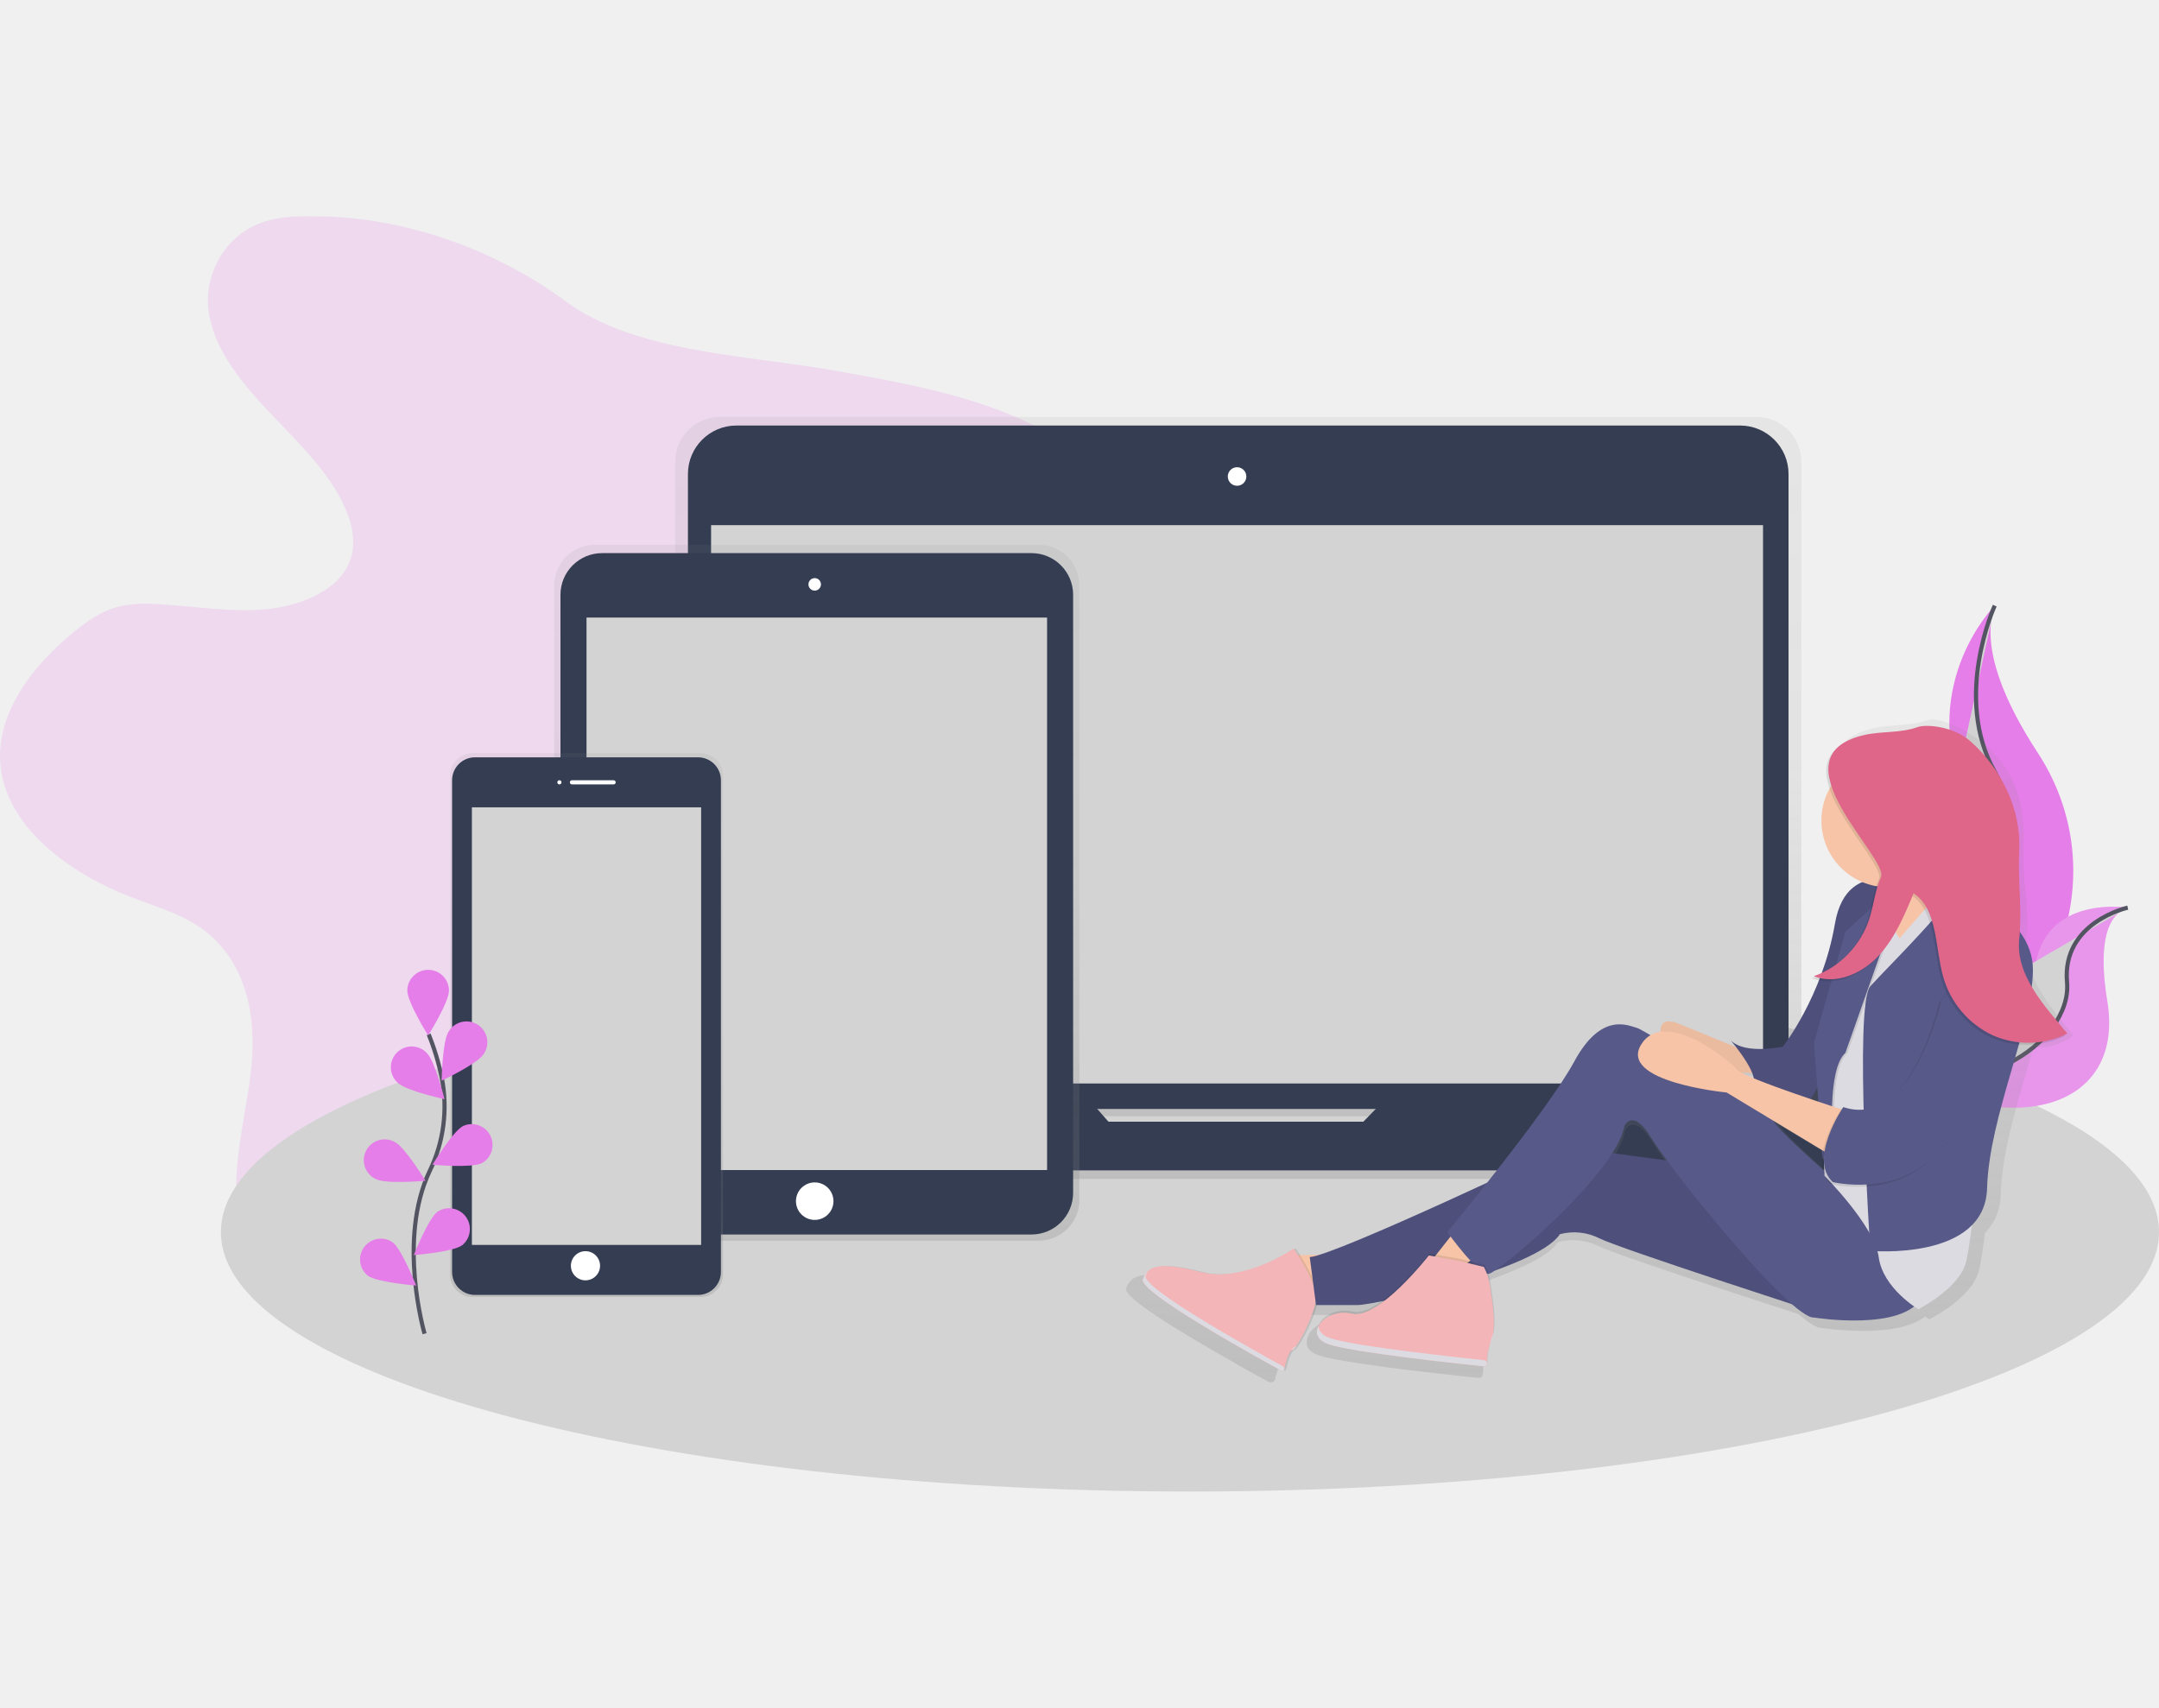
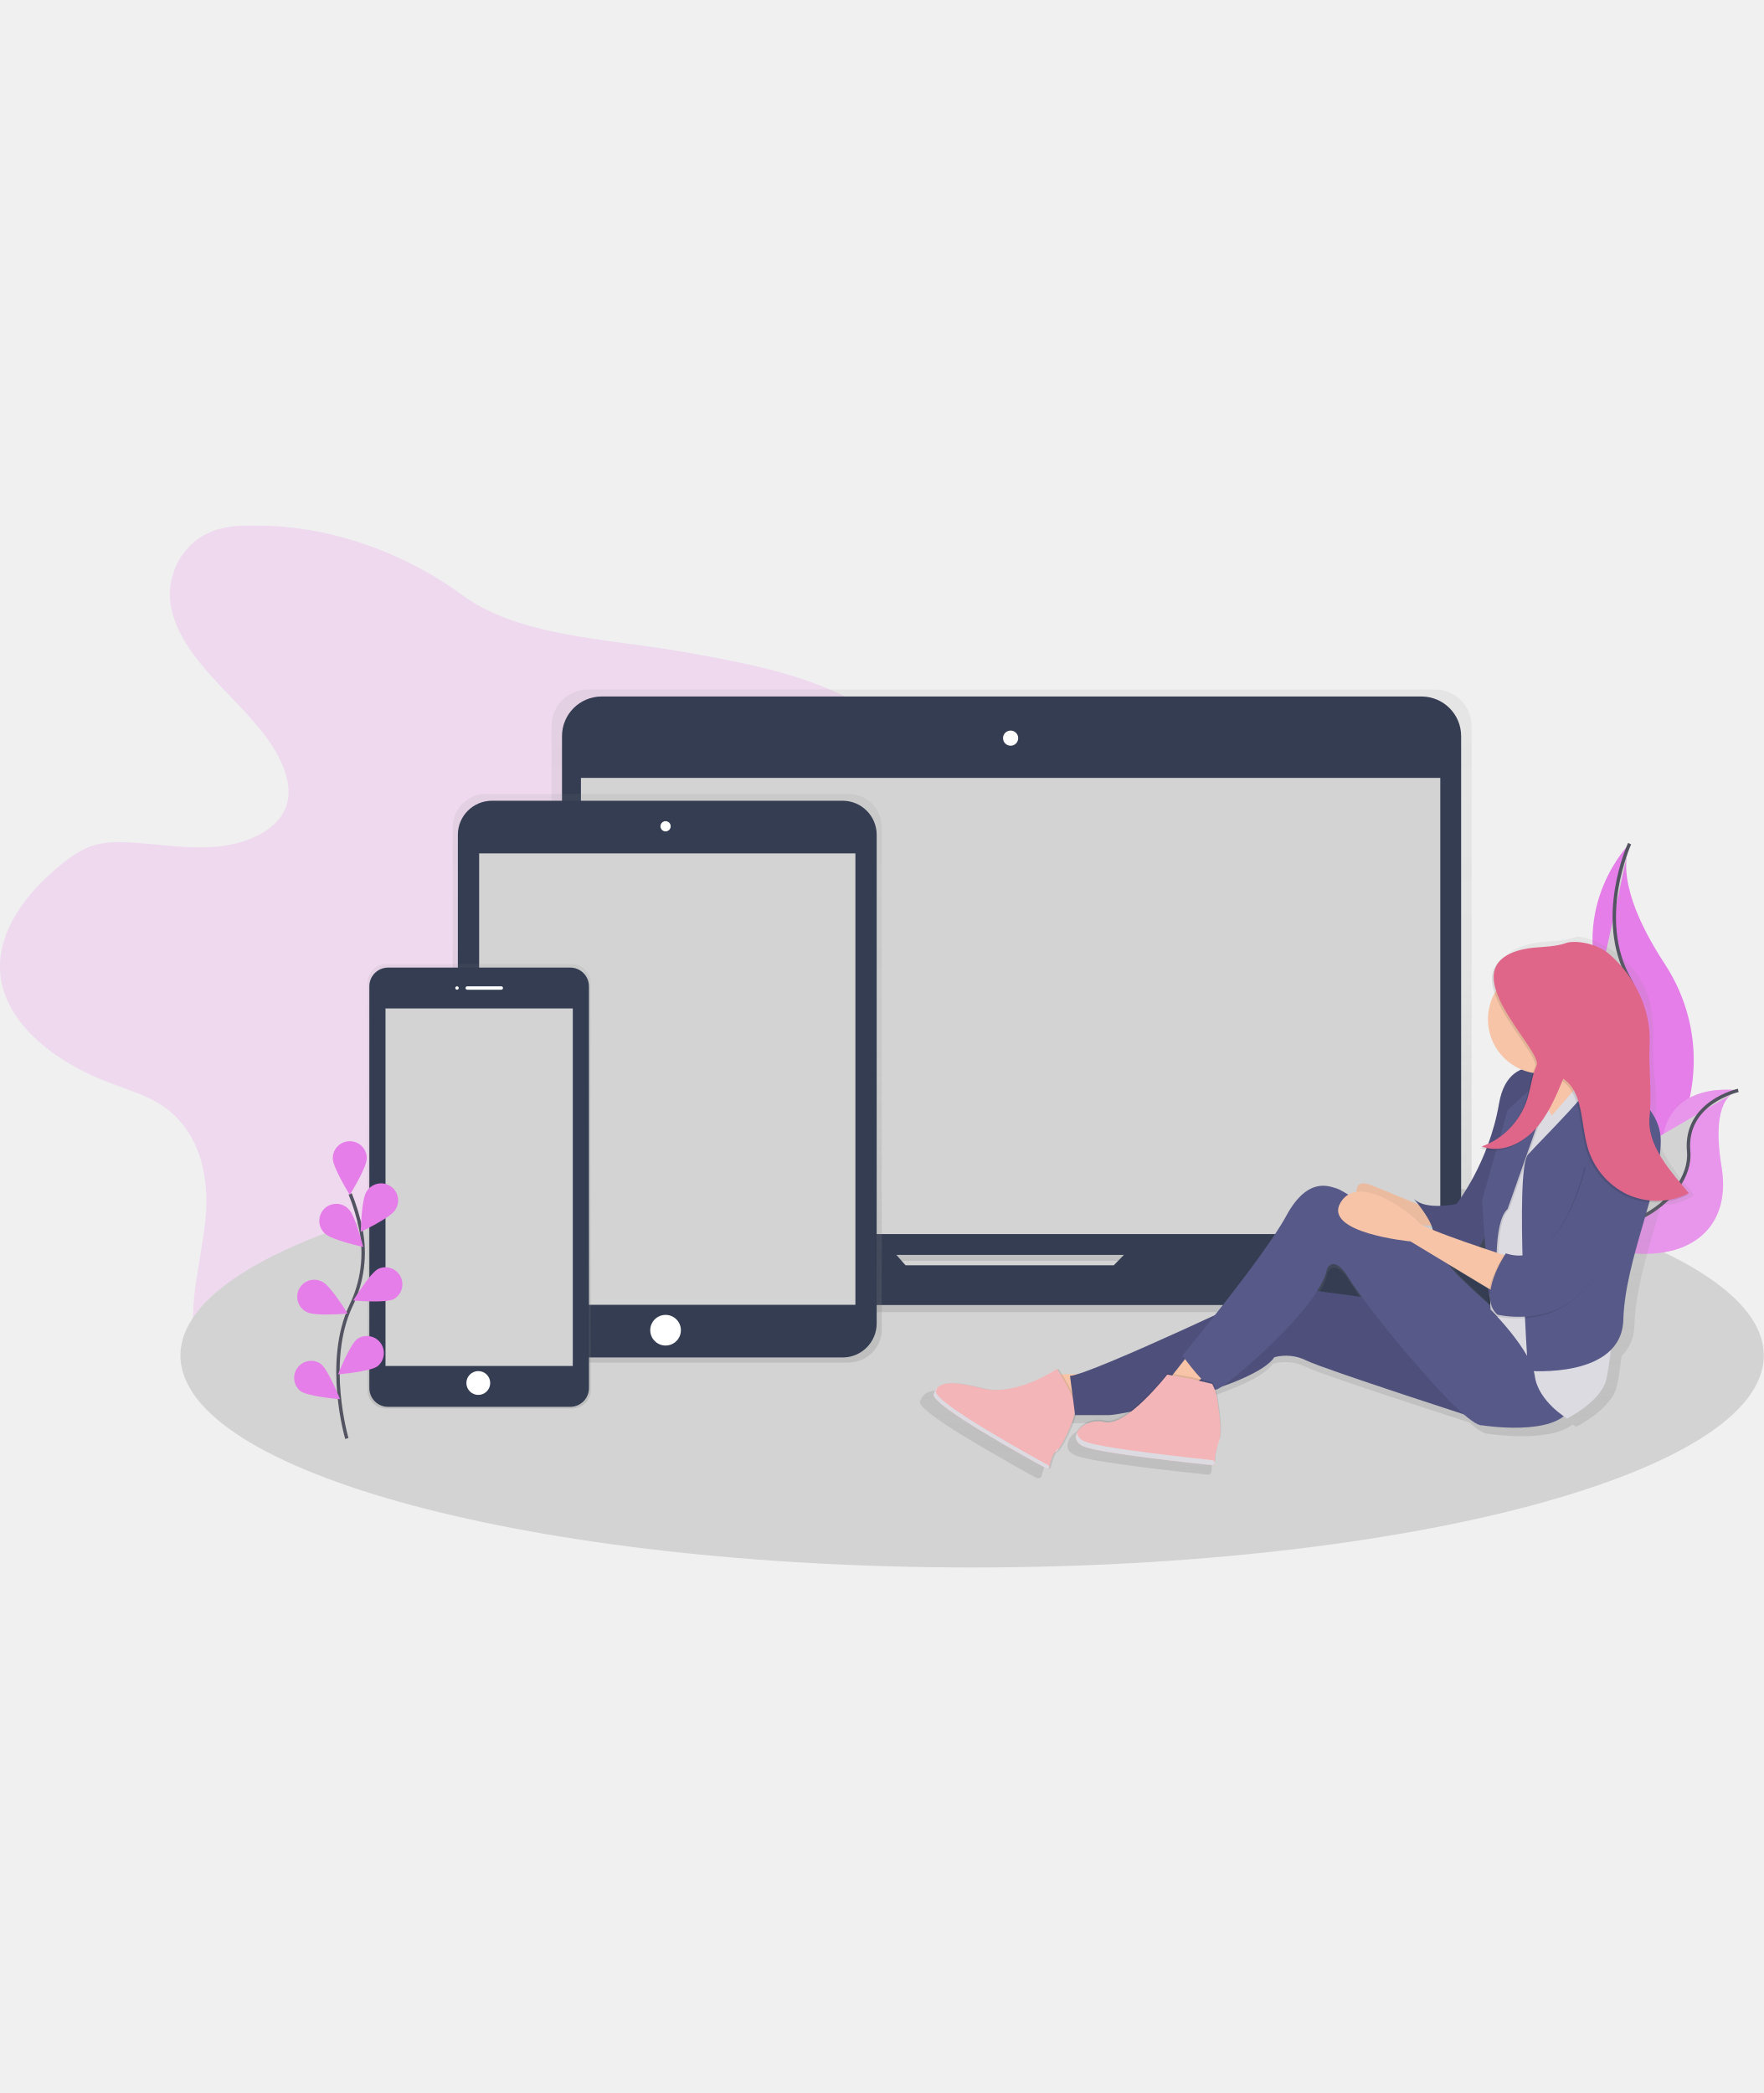
- <svg xmlns="http://www.w3.org/2000/svg" xmlns:xlink="http://www.w3.org/1999/xlink" id="0315a8ac-3017-4957-93c4-92e478eebb20" data-name="Layer 1" width="900" height="712" viewBox="0 0 1036 612">
+ <svg xmlns="http://www.w3.org/2000/svg" xmlns:xlink="http://www.w3.org/1999/xlink" id="0315a8ac-3017-4957-93c4-92e478eebb20" data-name="Layer 1" width="600" height="712" viewBox="0 0 1036 612">
  <defs>
    <linearGradient id="deacd444-d5db-4c24-9492-02e57292be3c" x1="675.05" y1="606.02" x2="675.05" y2="240.27" gradientUnits="userSpaceOnUse">
      <stop offset="0" stop-color="gray" stop-opacity="0.25" />
      <stop offset="0.54" stop-color="gray" stop-opacity="0.12" />
      <stop offset="1" stop-color="gray" stop-opacity="0.1" />
    </linearGradient>
    <linearGradient id="a1de9c2c-a914-4f57-a703-6b671b828453" x1="473.94" y1="635.65" x2="473.94" y2="301.65" xlink:href="#deacd444-d5db-4c24-9492-02e57292be3c" />
    <linearGradient id="33ead0d0-8f65-4117-bca2-44ecb419ecb0" x1="363.44" y1="662.65" x2="363.44" y2="401.65" xlink:href="#deacd444-d5db-4c24-9492-02e57292be3c" />
    <linearGradient id="9a5964b5-9011-4675-8f60-8033350848c0" x1="849.68" y1="703.66" x2="849.68" y2="385.5" xlink:href="#deacd444-d5db-4c24-9492-02e57292be3c" />
  </defs>
  <path d="M233.4,144.07c-8.06-.23-16.32,0-23.88,2.32-20.57,6.32-30.32,27-27.15,44.87s16.21,33.44,29.74,47.67,28.19,28.3,35.61,45.31c3.7,8.49,5.43,18,1.67,26.48-5.8,13.07-23.29,20.37-40.08,21.89s-33.65-1.44-50.5-2.43c-7.07-.41-14.34-.46-21,1.45-7.31,2.08-13.4,6.33-19,10.76-21.85,17.38-39.34,41.09-36.51,66,3.2,28.23,31.74,50.54,63,62.51,10.35,4,21.3,7.18,30.41,12.84,24,14.93,29.39,42.93,27,67.64s-10.53,49.45-6,73.94c5.33,28.49,28.92,54.23,60.74,66.25,28.35,10.71,63.83,10,89-5.11,12.27-7.38,21.55-17.63,29.62-28.23a227.74,227.74,0,0,0,29.45-51c3.51-8.49,6.81-17.62,15-23.52,5-3.63,11.48-5.66,17.89-7.24,19.32-4.76,39.67-6.06,59.17-10.3S536.7,554,547.3,539.9c15-20,8-45.62,8.07-69.14.12-53.66,39.11-101.69,53.5-154,4.7-17.09,6.45-36-4.05-51.25-7.13-10.35-19.16-17.82-31.8-23.59-27.81-12.69-59.42-18.34-90.51-23.84-43.21-7.64-95.68-8.63-129.17-33.35C321.2,161,277.23,144.07,233.4,144.07Z" transform="translate(-82 -144)" fill="#e57ee8" opacity="0.2" />
  <ellipse cx="571" cy="487.48" rx="465" ry="124.52" fill="#d3d3d3" />
  <path d="M1039.18,330.86s-35.83,35.83-15.6,89S988.9,561.45,988.9,561.45s.59-.09,1.68-.28c73.59-13,110.16-97.16,69.24-159.69C1044.61,378.24,1032.12,351,1039.18,330.86Z" transform="translate(-82 -144)" fill="#e57ee8" />
  <path d="M1039.18,330.86s-20.23,43.92,0,79.75S1042.65,547,988.9,561.45" transform="translate(-82 -144)" fill="#d3d3d3" stroke="#535461" stroke-miterlimit="10" stroke-width="2" />
  <path d="M1103,475.79s-40.89-6.51-44.61,30.13-78.62,41.72-78.62,41.72l1.4.93c61.84,40.59,121,25.86,112-28C1089.9,500.49,1090.17,480.36,1103,475.79Z" transform="translate(-82 -144)" fill="#e57ee8" />
  <path d="M1103,475.79s-40.89-6.51-44.61,30.13-78.62,41.72-78.62,41.72l1.4.93c61.84,40.59,121,25.86,112-28C1089.9,500.49,1090.17,480.36,1103,475.79Z" transform="translate(-82 -144)" fill="#f5f5f5" opacity="0.2" />
  <path d="M1103,475.79s-31.74,7-29.13,35.82-47.13,63.45-94.1,36" transform="translate(-82 -144)" fill="#d3d3d3" stroke="#535461" stroke-miterlimit="10" stroke-width="2" />
  <path d="M1008.37,563.92H944.13a21.42,21.42,0,0,0,2.24-9.57V261.79a21.51,21.51,0,0,0-21.51-21.51H427.52A21.51,21.51,0,0,0,406,261.79V554.36a21.42,21.42,0,0,0,2.24,9.57H341.73a5.69,5.69,0,0,0-5.69,5.69v4.59A31.82,31.82,0,0,0,367.86,606H982.24a31.82,31.82,0,0,0,31.82-31.82v-4.59A5.69,5.69,0,0,0,1008.37,563.92Zm-395.89,18.2L607,575.87H743.72l-6.1,6.26Z" transform="translate(-82 -144)" fill="url(#deacd444-d5db-4c24-9492-02e57292be3c)" />
  <rect x="330.11" y="100.42" width="528.12" height="327.99" rx="23.26" ry="23.26" fill="#343d52" />
  <rect x="341.22" y="148.23" width="504.77" height="267.95" fill="#d3d3d3" />
  <circle cx="593.61" cy="124.88" r="4.45" fill="#fff" />
  <path d="M753.55,560.73,736.2,578.52H613.9l-15.67-17.79H349.29a5.56,5.56,0,0,0-5.56,5.56v4.48a31.1,31.1,0,0,0,31.1,31.1H975.28a31.1,31.1,0,0,0,31.1-31.1v-4.48a5.56,5.56,0,0,0-5.56-5.56Z" transform="translate(-82 -144)" fill="#343d52" />
  <path d="M580.41,301.65H367.48a19.51,19.51,0,0,0-19.53,19.48v295a19.51,19.51,0,0,0,19.53,19.48H580.41a19.51,19.51,0,0,0,19.53-19.48v-295A19.51,19.51,0,0,0,580.41,301.65Z" transform="translate(-82 -144)" fill="url(#a1de9c2c-a914-4f57-a703-6b671b828453)" />
  <rect x="268.94" y="161.65" width="246" height="327" rx="20" ry="20" fill="#343d52" />
  <rect x="281.44" y="192.58" width="221" height="265.14" fill="#d3d3d3" />
  <circle cx="390.94" cy="176.65" r="3" fill="#fff" />
  <circle cx="390.94" cy="472.65" r="9" fill="#fff" />
  <path d="M418.11,401.65H308.78a10.81,10.81,0,0,0-10.83,10.79V651.86a10.81,10.81,0,0,0,10.83,10.79H418.11a10.81,10.81,0,0,0,10.83-10.79V412.44A10.81,10.81,0,0,0,418.11,401.65Z" transform="translate(-82 -144)" fill="url(#33ead0d0-8f65-4117-bca2-44ecb419ecb0)" />
  <rect x="216.94" y="259.65" width="129" height="258" rx="11" ry="11" fill="#343d52" />
  <rect x="226.44" y="283.65" width="110" height="210" fill="#d3d3d3 " />
  <circle cx="268.44" cy="271.65" r="1" fill="#fff" />
  <rect x="273.44" y="270.65" width="22" height="2" rx="1" ry="1" fill="#fff" />
  <circle cx="280.94" cy="503.65" r="7" fill="#fff" />
  <path d="M285.73,680.25s-13.26-45,2.49-78.14A71.09,71.09,0,0,0,294,557.5a119.57,119.57,0,0,0-6.31-20.93" transform="translate(-82 -144)" fill="none" stroke="#535461" stroke-miterlimit="10" stroke-width="2" />
  <path d="M297.45,515.63c0,5.52-10,21.51-10,21.51s-10-16-10-21.51a10,10,0,0,1,20,0Z" transform="translate(-82 -144)" fill="#e57ee8" />
  <path d="M314,546.19c-3,4.63-20.08,12.63-20.08,12.63s.31-18.86,3.31-23.49A10,10,0,1,1,314,546.19Z" transform="translate(-82 -144)" fill="#e57ee8" />
  <path d="M313.24,598.4c-4.93,2.48-23.71.77-23.71.77s9.79-16.12,14.71-18.6a10,10,0,0,1,9,17.84Z" transform="translate(-82 -144)" fill="#e57ee8" />
  <path d="M303.8,637.79c-4.44,3.28-23.24,4.76-23.24,4.76s6.92-17.54,11.36-20.82a10,10,0,0,1,11.88,16.06Z" transform="translate(-82 -144)" fill="#e57ee8" />
  <path d="M272.91,559.89c4,3.84,22.39,7.83,22.39,7.83s-4.51-18.31-8.47-22.15a10,10,0,1,0-13.92,14.33Z" transform="translate(-82 -144)" fill="#e57ee8" />
  <path d="M262.45,606.09c4.93,2.48,23.71.77,23.71.77s-9.79-16.12-14.71-18.6a10,10,0,1,0-9,17.84Z" transform="translate(-82 -144)" fill="#e57ee8" />
  <path d="M258.45,652.39c4.44,3.28,23.24,4.76,23.24,4.76s-6.92-17.54-11.36-20.82a10,10,0,0,0-11.88,16.06Z" transform="translate(-82 -144)" fill="#e57ee8" />
  <path d="M1077,537.1c-11.07-13.43-24.48-28.86-22.6-46.73,1.52-14.47-2.12-27.85-1.4-42.37,1-20.63-3.14-36.78-18-50-8.68-7.73-23.19-13.8-27.51-12.25-8.56,3.06-17.9,1.89-26.71,4-6.69,1.56-11.14,4-13.9,7-5.55,5-5.64,12-3.11,19.45A32.85,32.85,0,0,0,980,462.28c-6.17,2.58-11.5,8.52-13.58,20.58a140.68,140.68,0,0,1-6.53,24.31,39.51,39.51,0,0,1-4,1.61c.3.12.61.2.91.31-.65.25-1.29.5-2,.72a21.21,21.21,0,0,0,3.65,1.06c-8,20.21-18,32.73-18,32.73s-18.65,4.12-25.9-3.09c0,0,1.18,1.38,2.78,3.45-7.09-2.94-18.73-7.74-28.68-11.69-7.22-2.87-9.07,0-9,4a13.32,13.32,0,0,0-5,1.68,48.67,48.67,0,0,0-6.69-3.6c-4.14-1-17.61-8.24-31.08,16.47-7.84,14.37-27.94,40.6-43.39,60-30.05,13.82-69.17,31.32-83.71,35.72h-9.32c-1.22-2-2.07-3.26-2.07-3.26l-.72.48-.31-.48s-18.3,12.67-36.88,12.77a35,35,0,0,1-7.84-1c-8.54-2.15-14.56-3.11-18.86-3-5.09-.09-8,1.12-9.76,3.4h0a8.94,8.94,0,0,0-.65.94v0a11.05,11.05,0,0,0-.54,1l0,0c-.16.36-.32.74-.46,1.13a2.32,2.32,0,0,0,.58,1.95,10.42,10.42,0,0,0,.81,1l.52.56c2.34,2.42,6.6,5.63,11.9,9.21,1.53,1,3.15,2.1,4.84,3.19l3.21,2,2.87,1.79,1.15.71,1.28.78,2.29,1.39,1.36.82,2.57,1.53,2.08,1.23c5.44,3.21,10.86,6.32,15.75,9.08L677,695.8l.33.18,2.2,1.23,3.8,2.11,2.61,1.44,1.22.67,1.31.72.26.14,2.28,1.24a3.3,3.3,0,0,0,2.66-.72c.66-2.8,2.27-8.8,4-9.26S706.89,680,709,671.24h20.22a89.13,89.13,0,0,0,11.84-1.82c-5.22,3.72-10.39,6.06-14.41,5.06-8.5-2.11-16.55,3.07-17.36,8.18,0,.11-.07.21-.1.32s-.05.21-.07.31-.06.25-.08.38,0,.21,0,.32,0,.25,0,.38,0,.21,0,.31,0,.26,0,.39,0,.2,0,.3.06.27.1.41,0,.18.07.26a5,5,0,0,0,.22.53l.05.13a5.38,5.38,0,0,0,.38.63l.16.21c.1.14.21.28.33.41l.23.23c.12.12.25.24.38.36l.28.23.45.33.33.22.54.32.36.19.68.32.34.15c.36.15.74.29,1.15.42.65.21,1.42.43,2.29.65l.87.21,1.27.29.67.15q1.3.28,2.76.56l1.35.25,1.1.2,2.53.44c1.58.27,3.23.54,5,.8l4.36.66,5.68.81,1.26.17,2,.28,2.93.39,2,.26h0l5.19.66,1.62.2,3.27.4c4.3.52,8.46,1,12.29,1.43l4.43.5,2.24.25,1,.1,2.68.29,1.49.16,1.84.19,2.59.27.28,0,1.66.17h0a1.51,1.51,0,0,0,1.67-1.47v0h0c0-.05,0-.11,0-.17a1.46,1.46,0,0,0,.24-.78,34,34,0,0,1,.93-7.32c.11-.41.24-.83.38-1.25l.16-.48c.18-.51.36-1,.57-1.55a11.12,11.12,0,0,0,.39-1.14c0-.12.07-.24.11-.37s.1-.41.14-.62c2.08-7.11-.43-20.37-1.15-25.58a27.77,27.77,0,0,0-1.14-4.9,2,2,0,0,0,.39,0,11.79,11.79,0,0,0,3-1.63c15.28-5.45,28.16-11.68,32.23-17.92a27.91,27.91,0,0,1,19.68,2.06c7.91,3.93,67.75,23.46,95.61,32.48,5,4.31,8.92,6.83,11.09,6.64,0,0,35.47,5.74,49.73-5.46,1.27.88,2.07,1.35,2.07,1.35s20.72-10.29,23.83-23.68c1-4.34,1.91-10.74,2.84-17.82a25.91,25.91,0,0,0,7.52-18.21c.65-22.48,9.36-48.16,15.82-71,7.84.62,10.87-.86,18.06-4.41l-.32-.41C1076.1,537.52,1076.55,537.32,1077,537.1ZM958.21,570.77l-4-1.33a33,33,0,0,0,3.45-5.74Zm-22.29,9.46,24,14.4.21,2.93a21,21,0,0,0,.2,6.7C949.75,594.86,937.37,583.45,935.91,580.22Zm-9.8-21c-2.62-1.08-4.79-2.06-6.28-2.87,2,.14,3.9.26,5.56.35A12.44,12.44,0,0,1,926.12,559.23Zm-64.28,23.47s4.14-9.26,13.47,6.18c1.45,2.4,4.12,6.22,7.65,10.95L855.8,596.2C859,591.24,861.15,586.63,861.84,582.71Z" transform="translate(-82 -144)" fill="url(#9a5964b5-9011-4675-8f60-8033350848c0)" />
  <path d="M921.5,545.5s-19-8-34-14-6,14-6,14,25,7,25,8,21,2,21,2Z" transform="translate(-82 -144)" fill="#f7c4a7" />
  <path d="M921.5,545.5s-19-8-34-14-6,14-6,14,25,7,25,8,21,2,21,2Z" transform="translate(-82 -144)" opacity="0.05" />
  <path d="M1002.5,466.5s-34-18-40,17-25,59-25,59-18,4-25-3c0,0,17,20,9,22,0,0,18,13,26,9s14-31,17-38S978.5,464.5,1002.5,466.5Z" transform="translate(-82 -144)" fill="#575988" />
  <path d="M1002.5,466.5s-34-18-40,17-25,59-25,59-18,4-25-3c0,0,17,20,9,22,0,0,18,13,26,9s14-31,17-38S978.5,464.5,1002.5,466.5Z" transform="translate(-82 -144)" opacity="0.1" />
  <path d="M983.5,454.5s21,24,22,44,24-21,26-22-20-35-22-46S983.5,454.5,983.5,454.5Z" transform="translate(-82 -144)" fill="#f7c4a7" />
  <polygon points="916 320.75 902.75 332.75 909 358 926 342 924 326 916 320.75" fill="#f7c4a7" />
  <polygon points="639.5 498.5 616.5 498.5 625.5 520.5 647.5 514.5 639.5 498.5" fill="#f7c4a7" />
  <path d="M703.82,639.33S680,655.92,659.65,650.76s-25.88-3.23-28.25,3.43c-2.19,6.13,56.84,38.55,66.25,43.67a1.08,1.08,0,0,0,1.57-.7c.64-2.72,2.19-8.55,3.85-9,2.16-.58,12-19,11.46-26.24S703.82,639.33,703.82,639.33Z" transform="translate(-82 -144)" opacity="0.1" />
  <path d="M702.82,639.33S679,655.92,658.65,650.76s-25.88-3.23-28.25,3.43c-2.19,6.13,56.84,38.55,66.25,43.67a1.08,1.08,0,0,0,1.57-.7c.64-2.72,2.19-8.55,3.85-9,2.16-.58,12-19,11.46-26.24S702.82,639.33,702.82,639.33Z" transform="translate(-82 -144)" fill="#f3b5b7" />
  <path d="M899.5,599.5l-67-9s-109,52-122,53l3,23h20c8,0,86-17,97-34a26.78,26.78,0,0,1,19,2c10,5,106,36,106,36Z" transform="translate(-82 -144)" fill="#575988" />
  <path d="M899.5,599.5l-67-9s-109,52-122,53l3,23h20c8,0,86-17,97-34a26.78,26.78,0,0,1,19,2c10,5,106,36,106,36Z" transform="translate(-82 -144)" opacity="0.1" />
  <polygon points="698.5 486.5 687.5 500.5 698.5 506.5 714.5 494.5 698.5 486.5" fill="#f7c4a7" />
  <path d="M971.5,614.5s-36-30.82-38.49-36.41S871.5,534.5,867.5,533.5s-17-8-30,16-61,82-61,82,15,21,20,20,61-48,65-71c0,0,4-9,13,6s67,87,78,86c0,0,43,7,52-10S971.5,614.5,971.5,614.5Z" transform="translate(-82 -144)" fill="#575988" />
  <path d="M992,468s-12.5,5.5-13.5,28.5-23,62-23,62l2,46s24,24,26,39,19,25,19,25,20-10,23-23,5-45,10-57,2-87,2-87l-15-26-8-9-21,24S982,475,992,468Z" transform="translate(-82 -144)" fill="#dddbe2" />
  <path d="M962.5,589.5s-3-36,6-44l18-51S993,470,992,468s-23.5,19.5-23.5,19.5l-15,53,4,56Z" transform="translate(-82 -144)" opacity="0.1" />
  <path d="M961.5,589.5s-3-36,6-44l18-51s7-25,6-27-24,20-24,20l-15,53,4,56Z" transform="translate(-82 -144)" fill="#575988" />
  <path d="M968.5,573.5s-50-16-53-20-35-30-46-12,41,23,41,23l53,32Z" transform="translate(-82 -144)" fill="#f7c4a7" />
  <path d="M782.67,644.41l-14.8-2.66S743.63,672.8,731,669.65s-24.25,10.44-10.91,14.8c12.05,3.94,64.09,9.45,74,10.47a1.46,1.46,0,0,0,1.61-1.42A31.84,31.84,0,0,1,798,682.23c2.67-6.55,0-20.62-.74-26a25.83,25.83,0,0,0-2.91-9Z" transform="translate(-82 -144)" opacity="0.1" />
  <path d="M782.42,645.38l-14.8-2.66s-24.24,31.05-36.85,27.91-24.25,10.44-10.91,14.8c12.05,3.94,64.09,9.45,74,10.47a1.46,1.46,0,0,0,1.61-1.42,31.84,31.84,0,0,1,2.21-11.26c2.67-6.55,0-20.62-.74-26a25.83,25.83,0,0,0-2.91-9Z" transform="translate(-82 -144)" fill="#f3b5b7" />
  <circle cx="909" cy="290" r="32" opacity="0.1" />
  <circle cx="906" cy="290" r="32" fill="#f7c4a7" />
  <path d="M1019.5,465.5s38,13,38,40-21,70-22,105-56,30-56,30-8-118,0-127S1023.5,469.5,1019.5,465.5Z" transform="translate(-82 -144)" fill="#575988" />
  <path d="M1012.5,521.5s-14,62-47,51c0,0-17,25-5,36,0,0,29,7,48-12s33-26,36-49,5-55-5-52S1012.5,521.5,1012.5,521.5Z" transform="translate(-82 -144)" opacity="0.1" />
  <path d="M1013.5,520.5s-14,62-47,51c0,0-17,25-5,36,0,0,29,7,48-12s33-26,36-49,5-55-5-52S1013.5,520.5,1013.5,520.5Z" transform="translate(-82 -144)" fill="#575988" />
  <path d="M798.54,680c0,.09-.06.2-.09.28a29.28,29.28,0,0,0-1.57,5.29c.24-.78.52-1.58.84-2.38A14.52,14.52,0,0,0,798.54,680Z" transform="translate(-82 -144)" fill="#dddbe2" />
  <path d="M720.59,682.51c-4.12-1.35-5.85-3.57-5.92-5.91-1.7,3.26-.63,6.92,5.19,8.82,12.05,3.94,64.1,9.45,74,10.47a1.46,1.46,0,0,0,1.61-1.43v0a1.47,1.47,0,0,0-1.31-1.49C783.3,691.81,732.48,686.39,720.59,682.51Z" transform="translate(-82 -144)" fill="#dddbe2" />
  <path d="M631.78,652.43a12.32,12.32,0,0,1,1-2.12,9.75,9.75,0,0,0-2.35,3.88c-2.19,6.13,56.84,38.55,66.25,43.67a1.08,1.08,0,0,0,1.57-.71v0a1.08,1.08,0,0,0-.53-1.2C687.32,690.26,629.62,658.49,631.78,652.43Z" transform="translate(-82 -144)" fill="#dddbe2" />
  <path d="M703.44,686.41c-.53.14-1.05.85-1.54,1.82l.16-.06c.44-.12,1.19-1,2.1-2.3A1.94,1.94,0,0,1,703.44,686.41Z" transform="translate(-82 -144)" fill="#dddbe2" />
  <path d="M983.56,462.17c-2.82,6.22-3.41,13.23-5.48,19.75-4.11,12.93-14.42,23.63-26.77,27.76,10.39,4.14,22.65-.92,30.68-9.32s12.74-19.58,17.25-30.46c11.66,7.84,10.24,25.86,14.16,39.89a44.24,44.24,0,0,0,23.55,28.15,42.17,42.17,0,0,0,36.07-.73c-10.69-13-25.91-30.93-24.1-48.29,1.47-14.06-8.62-24.8-7.93-38.91,1-20-6.66-30.16-21-43-8.38-7.51,4.81-18.1-6-15-4.25,1.22-8.73-3.33-12.9-1.83-8.26,3-17.28,1.84-25.78,3.84C931.13,404.4,987.68,453.09,983.56,462.17Z" transform="translate(-82 -144)" opacity="0.1" />
  <path d="M984.56,461.17c-2.82,6.22-3.41,13.23-5.48,19.75-4.11,12.93-14.42,23.63-26.77,27.76,10.39,4.14,22.65-.92,30.68-9.32s12.74-19.58,17.25-30.46c11.66,7.84,10.24,25.86,14.16,39.89a44.24,44.24,0,0,0,23.55,28.15,42.17,42.17,0,0,0,36.07-.73c-10.69-13-24.91-27.93-23.1-45.29,1.47-14.06-.72-28.51,0-42.61,1-20-8.81-39.32-23.16-52.16-8.38-7.51-21.47-8.47-25.65-7-8.26,3-17.28,1.84-25.78,3.84C932.13,403.4,988.68,452.09,984.56,461.17Z" transform="translate(-82 -144)" fill="#DF6589FF" />
</svg>
